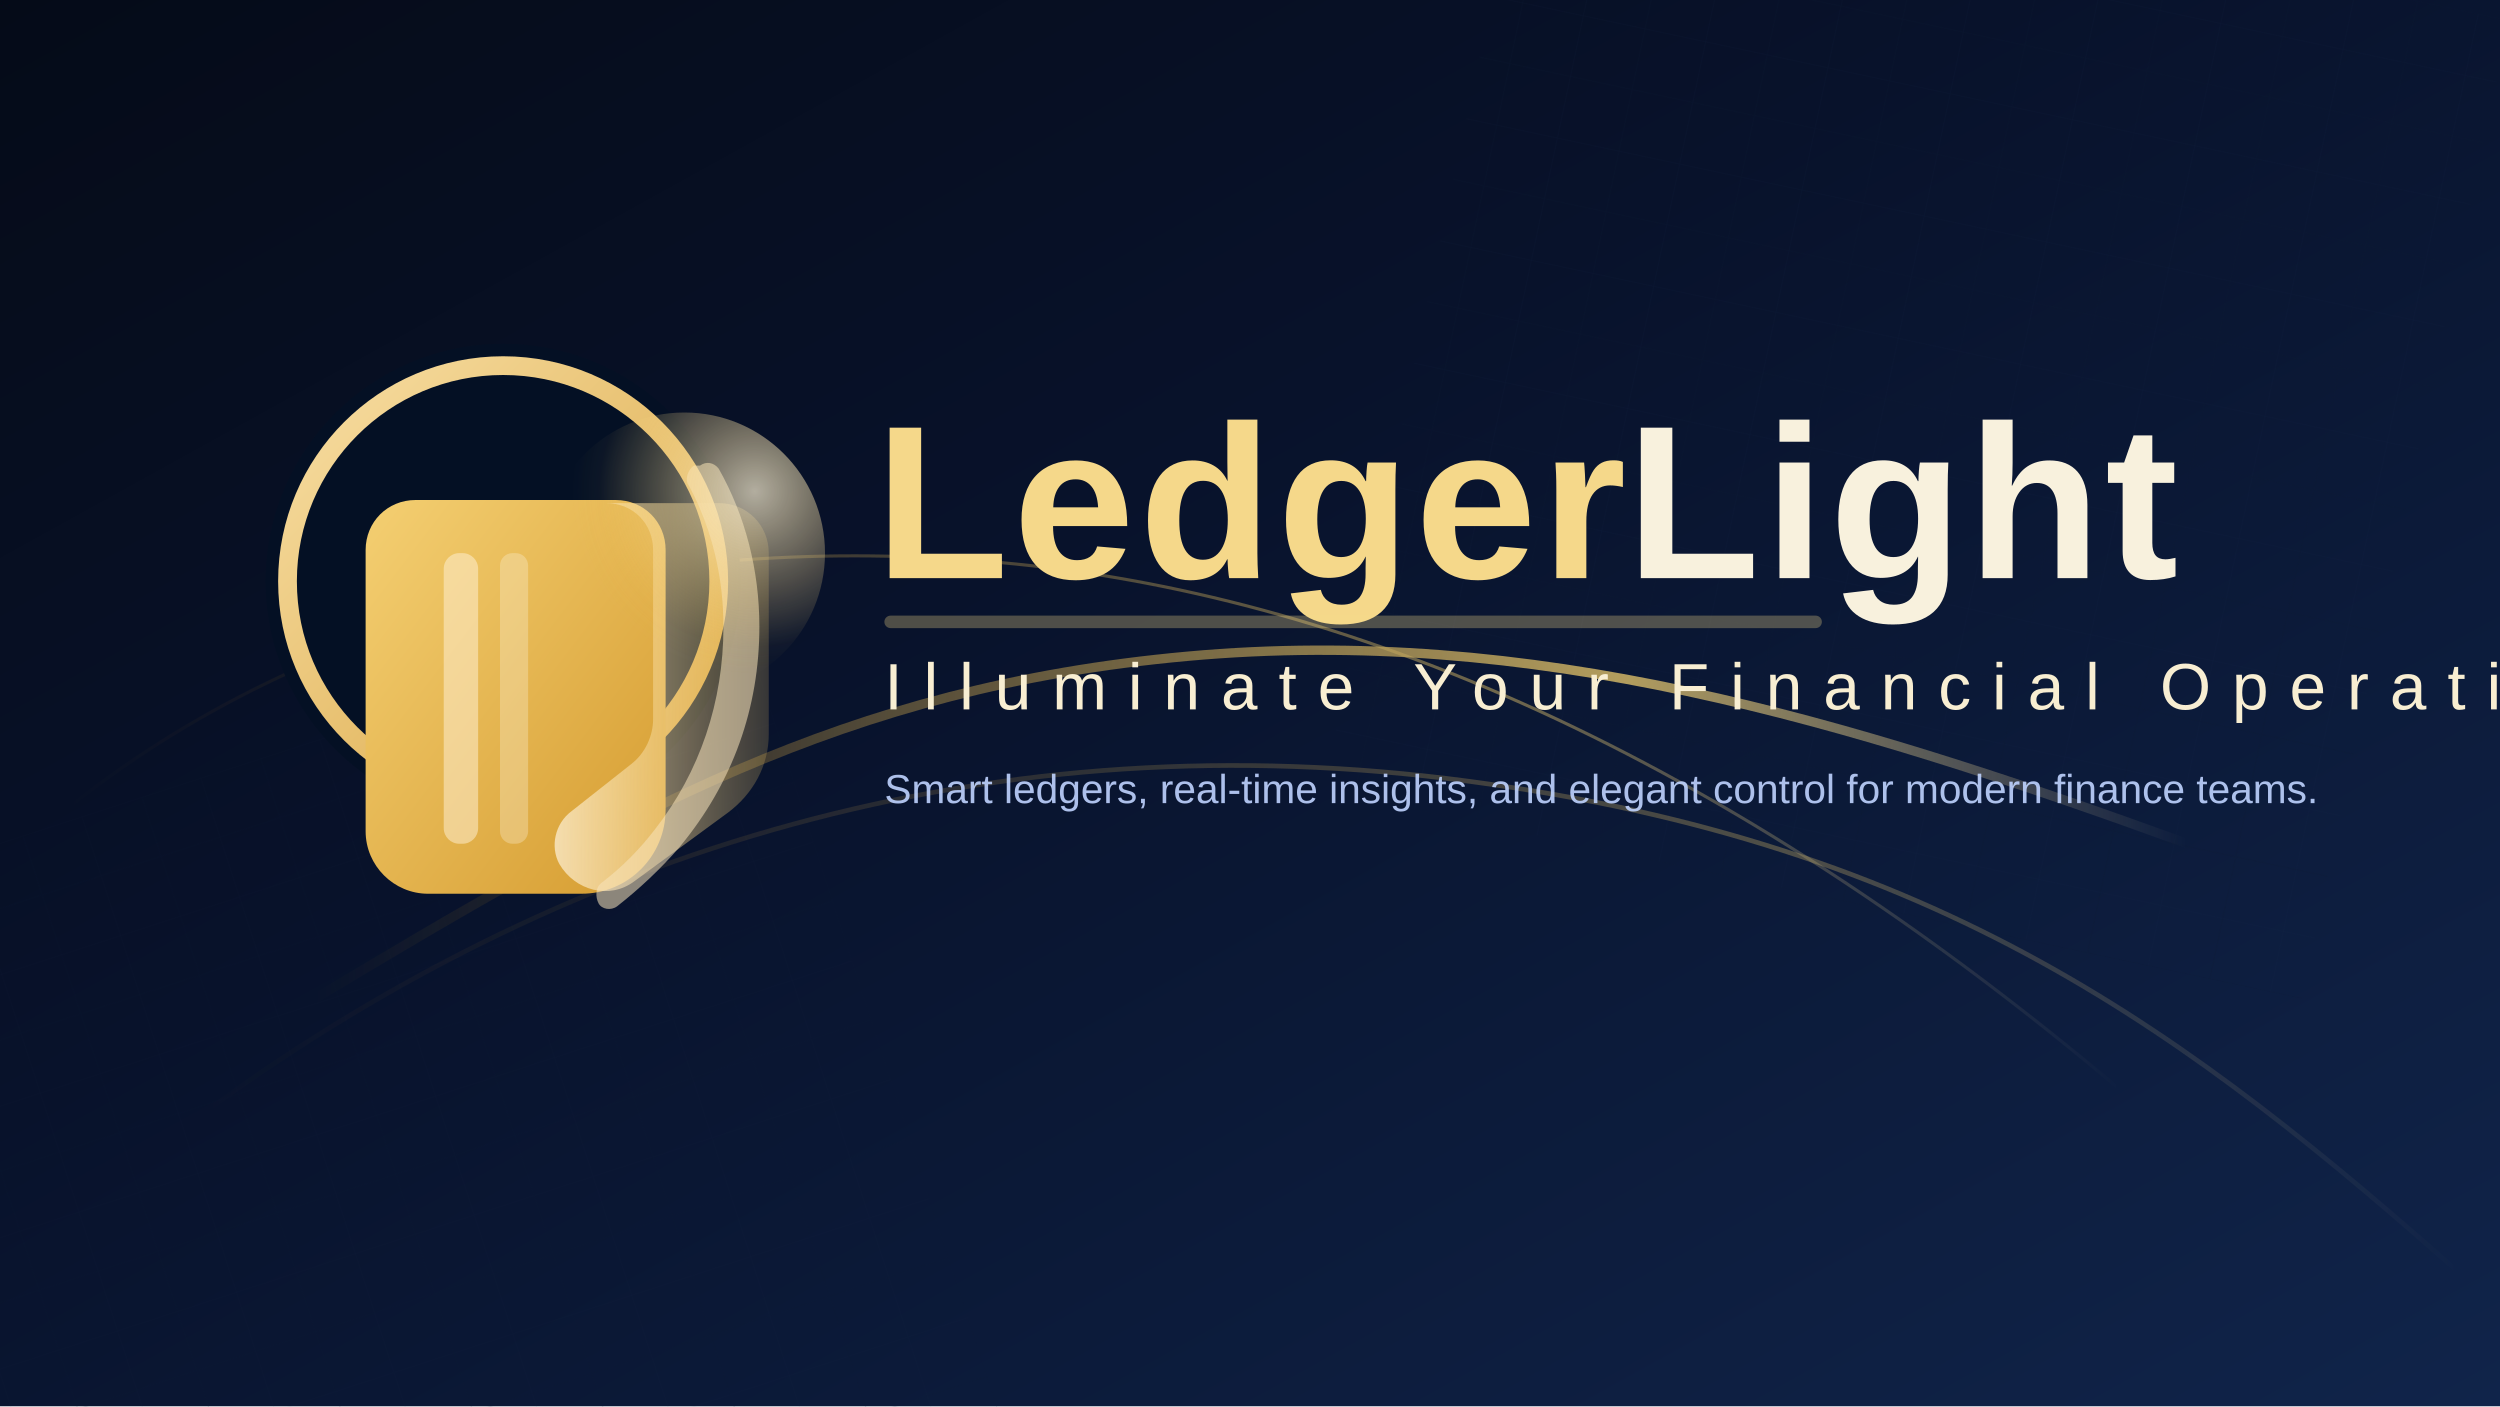
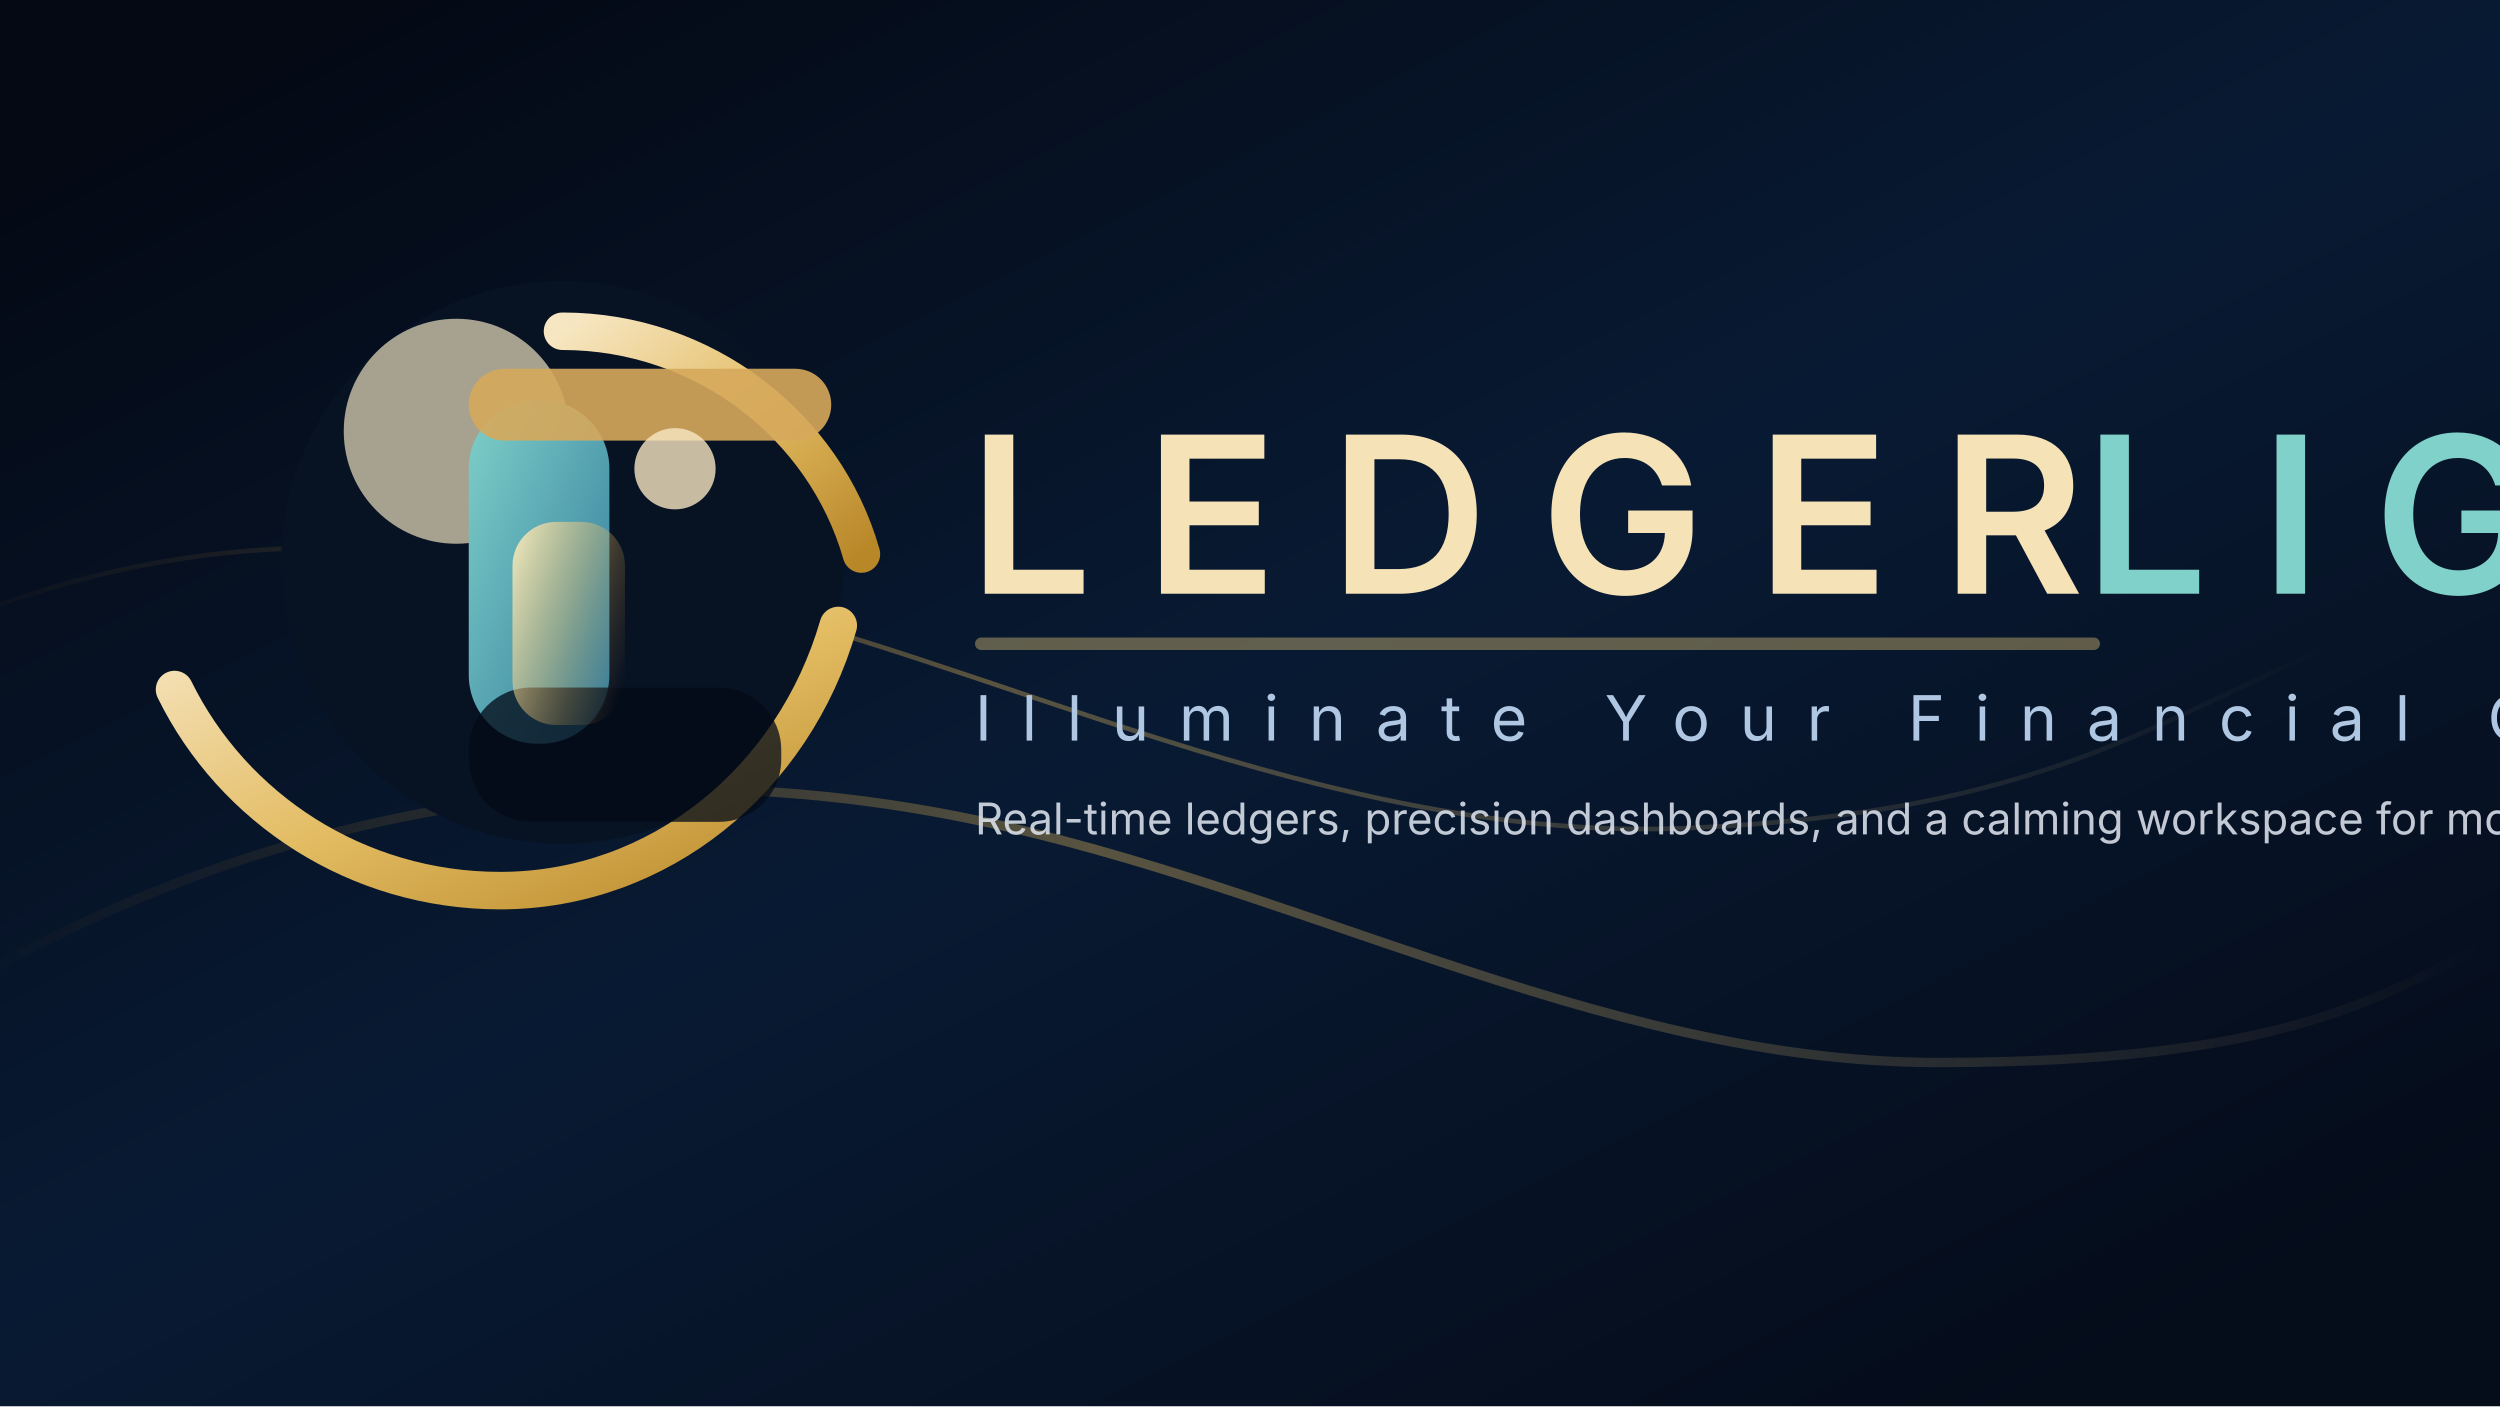
<svg xmlns="http://www.w3.org/2000/svg" width="1600" height="900" viewBox="0 0 1600 900" role="img" aria-labelledby="title">
  <defs>
-     <linearGradient id="bannerBg" x1="0%" y1="0%" x2="100%" y2="100%">
-       <stop offset="0%" stop-color="#050B18" />
-       <stop offset="40%" stop-color="#08122B" />
-       <stop offset="100%" stop-color="#10244A" />
+     <linearGradient id="banner-dark-bg" x1="10%" y1="4%" x2="90%" y2="92%">
+       <stop offset="0%" stop-color="#040914" />
+       <stop offset="50%" stop-color="#081A33" />
+       <stop offset="100%" stop-color="#050C1A" />
    </linearGradient>
-     <linearGradient id="goldLine" x1="0%" y1="0%" x2="100%" y2="0%">
-       <stop offset="0%" stop-color="#9C6B0E" stop-opacity="0" />
-       <stop offset="30%" stop-color="#D9AE4C" stop-opacity="0.45" />
-       <stop offset="70%" stop-color="#F4D16E" stop-opacity="0.9" />
-       <stop offset="100%" stop-color="#FCE9B7" stop-opacity="0" />
+     <linearGradient id="banner-dark-ring" x1="0%" y1="0%" x2="100%" y2="100%">
+       <stop offset="0%" stop-color="#F7E6C2" />
+       <stop offset="50%" stop-color="#E3BC63" />
+       <stop offset="100%" stop-color="#B88728" />
    </linearGradient>
-     <linearGradient id="bannerRing" x1="0%" y1="0%" x2="100%" y2="100%">
-       <stop offset="0%" stop-color="#F8DFA5" />
-       <stop offset="100%" stop-color="#D7A13A" />
+     <linearGradient id="banner-dark-accent" x1="0%" y1="0%" x2="100%" y2="100%">
+       <stop offset="0%" stop-color="#7FD1C9" />
+       <stop offset="100%" stop-color="#31799B" />
    </linearGradient>
-     <linearGradient id="bannerCore" x1="0%" y1="0%" x2="100%" y2="100%">
-       <stop offset="0%" stop-color="#F4CF72" />
-       <stop offset="100%" stop-color="#D59B2F" />
+     <linearGradient id="banner-dark-stripe" x1="0%" y1="0%" x2="100%" y2="0%">
+       <stop offset="0%" stop-color="#0B1C2C" stop-opacity="0" />
+       <stop offset="40%" stop-color="#123051" stop-opacity="0.55" />
+       <stop offset="100%" stop-color="#0D1F34" stop-opacity="0" />
    </linearGradient>
-     <linearGradient id="bannerPage" x1="0%" y1="0%" x2="100%" y2="0%">
-       <stop offset="0%" stop-color="#FAEACA" stop-opacity="0.8" />
-       <stop offset="100%" stop-color="#F2C867" stop-opacity="0.2" />
+     <linearGradient id="banner-dark-gold-line" x1="0%" y1="0%" x2="100%" y2="0%">
+       <stop offset="0%" stop-color="#9C6B1D" stop-opacity="0" />
+       <stop offset="45%" stop-color="#D8B058" stop-opacity="0.65" />
+       <stop offset="100%" stop-color="#F2D48E" stop-opacity="0" />
    </linearGradient>
-     <radialGradient id="bannerGlow" cx="75%" cy="28%" r="65%">
-       <stop offset="0%" stop-color="#F8EDD0" stop-opacity="0.95" />
-       <stop offset="85%" stop-color="#F4CF70" stop-opacity="0.05" />
-       <stop offset="100%" stop-color="#F4CF70" stop-opacity="0" />
-     </radialGradient>
-     <linearGradient id="goldGradient" x1="0%" y1="0%" x2="100%" y2="100%">
-       <stop offset="0%" stop-color="#F5D88A" />
-       <stop offset="100%" stop-color="#B8861A" />
+     <linearGradient id="banner-dark-beam" x1="0%" y1="20%" x2="100%" y2="80%">
+       <stop offset="0%" stop-color="#F9E7B5" stop-opacity="0.85" />
+       <stop offset="66%" stop-color="#D9A852" stop-opacity="0.25" />
+       <stop offset="100%" stop-color="#C78C34" stop-opacity="0" />
    </linearGradient>
-     <pattern id="gridPattern" x="0" y="0" width="80" height="80" patternUnits="userSpaceOnUse">
-       <path d="M0 0H80V80" fill="none" stroke="#1A2E4F" stroke-width="0.8" opacity="0.35" />
-       <path d="M0 40H80M40 0V80" fill="none" stroke="#0D1933" stroke-width="0.8" opacity="0.55" />
-     </pattern>
  </defs>
-   <rect width="1600" height="900" fill="url(#bannerBg)" />
-   <rect x="980" y="-120" width="640" height="640" fill="url(#gridPattern)" opacity="0.35" transform="rotate(12 980 -120)" />
-   <rect x="-120" y="480" width="720" height="720" fill="url(#gridPattern)" opacity="0.2" transform="rotate(-18 240 840)" />
-   <g opacity="0.8">
-     <path d="M200 640 C400 520 540 440 760 420s420 40 640 120" stroke="url(#goldLine)" stroke-width="6" fill="none" />
-     <path d="M40 520 C200 390 420 340 640 360s460 120 720 340" stroke="url(#goldLine)" stroke-width="2" fill="none" opacity="0.6" />
-     <path d="M120 720 C360 540 640 460 940 500s460 160 640 320" stroke="url(#goldLine)" stroke-width="3" fill="none" opacity="0.4" />
+   <rect width="1600" height="900" fill="url(#banner-dark-bg)" />
+   <g opacity="0.55">
+     <path d="M0 320h1600" stroke="url(#banner-dark-stripe)" stroke-width="120" />
+     <path d="M0 540h1600" stroke="url(#banner-dark-stripe)" stroke-width="120" />
  </g>
-   <g transform="translate(170 220)">
-     <circle cx="152" cy="152" r="152" fill="#041024" />
-     <circle cx="152" cy="152" r="138" fill="none" stroke="url(#bannerRing)" stroke-width="12" />
-     <g transform="translate(64 52)">
-       <path d="M64 48h96c18 0 32 14 32 32v166c0 30-24 54-54 54H40c-22 0-40-18-40-40V80c0-18 14-32 32-32h32z" fill="url(#bannerCore)" />
-       <path d="M140 50h86c18 0 32 14 32 32v116c0 20-10 38-26 50l-60 44c-16 12-38 6-48-11-6-11-3-26 8-34l38-30c9-7 14-18 14-29v-108c0-17-13-30-30-30h-14z" fill="url(#bannerPage)" />
-       <path d="M214 26c4-3 9-2 12 2 17 30 26 65 26 101 0 52-17 100-51 141-12 14-26 27-40 38-4 3-10 2-12-2s-2-10 2-13c13-10 24-21 34-34 29-37 44-82 44-130 0-31-7-62-22-90-3-4-1-10 3-13z" fill="#F7E4BC" opacity="0.55" />
-       <circle cx="204" cy="82" r="90" fill="url(#bannerGlow)" opacity="0.75" />
-       <rect x="50" y="82" width="22" height="186" rx="10" fill="#FFF2D8" opacity="0.5" />
-       <rect x="86" y="82" width="18" height="186" rx="8" fill="#FDF5E1" opacity="0.3" />
-     </g>
+   <g opacity="0.6">
+     <path d="M-40 640c200-120 420-160 640-120s420 160 640 160 280-40 360-80" fill="none" stroke="url(#banner-dark-gold-line)" stroke-width="6" />
+     <path d="M-80 420c190-90 330-80 520-40s410 160 640 150 300-70 420-120" fill="none" stroke="url(#banner-dark-gold-line)" stroke-width="3" />
  </g>
-   <g transform="translate(560 250)">
-     <text x="0" y="120" font-size="140" font-family="'Poppins','Segoe UI','Helvetica Neue',Arial,sans-serif" fill="#F5D88A" font-weight="600" letter-spacing="0.02em">Ledger<tspan fill="#F8F1DD">Light</tspan>
+   <g transform="translate(180 180)">
+     <circle cx="180" cy="180" r="180" fill="#071223" />
+     <path d="M180 32c90.2 0 167.8 60.2 191.3 142.6" fill="none" stroke="url(#banner-dark-ring)" stroke-width="24" stroke-linecap="round" />
+     <path d="M356.5 220.3C328 318.8 242.1 390 140 390c-91.6 0-171-52.6-208.3-128.7" fill="none" stroke="url(#banner-dark-ring)" stroke-width="24" stroke-linecap="round" />
+     <circle cx="112" cy="96" r="72" fill="#FDEFCB" opacity="0.65" />
+     <rect x="120" y="76" width="90" height="220" rx="44" fill="url(#banner-dark-accent)" />
+     <rect x="120" y="260" width="200" height="86" rx="40" fill="#020B18" opacity="0.76" />
+     <rect x="120" y="56" width="232" height="46" rx="23" fill="#D6A85B" opacity="0.9" />
+     <rect x="148" y="154" width="72" height="130" rx="28" fill="url(#banner-dark-beam)" />
+     <circle cx="252" cy="120" r="26" fill="#F7E6C2" opacity="0.8" />
+   </g>
+   <g transform="translate(620 260)">
+     <text x="0" y="120" font-size="140" font-family="'Poppins','Inter','Segoe UI','Helvetica Neue',Arial,sans-serif" font-weight="600" letter-spacing="0.24em" fill="#F6E2B7">LEDGER<tspan fill="#7FD1C9">LIGHT</tspan>
    </text>
-     <rect x="6" y="144" width="600" height="8" rx="4" fill="rgba(245,216,138,0.3)" />
-     <text x="6" y="204" font-size="42" font-family="'Poppins','Segoe UI','Helvetica Neue',Arial,sans-serif" fill="#F8EED2" letter-spacing="0.32em" style="text-transform:uppercase;">Illuminate Your Financial Operations</text>
-     <text x="6" y="264" font-size="26" font-family="'Poppins','Segoe UI','Helvetica Neue',Arial,sans-serif" fill="#BFD3FF" opacity="0.9">
-       Smart ledgers, real-time insights, and elegant control for modern finance teams.
+     <rect x="4" y="148" width="720" height="8" rx="4" fill="rgba(243, 208, 124, 0.38)" />
+     <text x="4" y="214" font-size="40" font-family="'Poppins','Inter','Segoe UI','Helvetica Neue',Arial,sans-serif" letter-spacing="0.48em" fill="#AFC7E2" style="text-transform:uppercase;">Illuminate Your Financial Operations</text>
+     <text x="4" y="274" font-size="28" font-family="'Inter','Segoe UI','Helvetica Neue',Arial,sans-serif" fill="#E3E9F3" opacity="0.85">
+       Real-time ledgers, precision dashboards, and a calming workspace for modern finance.
    </text>
  </g>
</svg>
